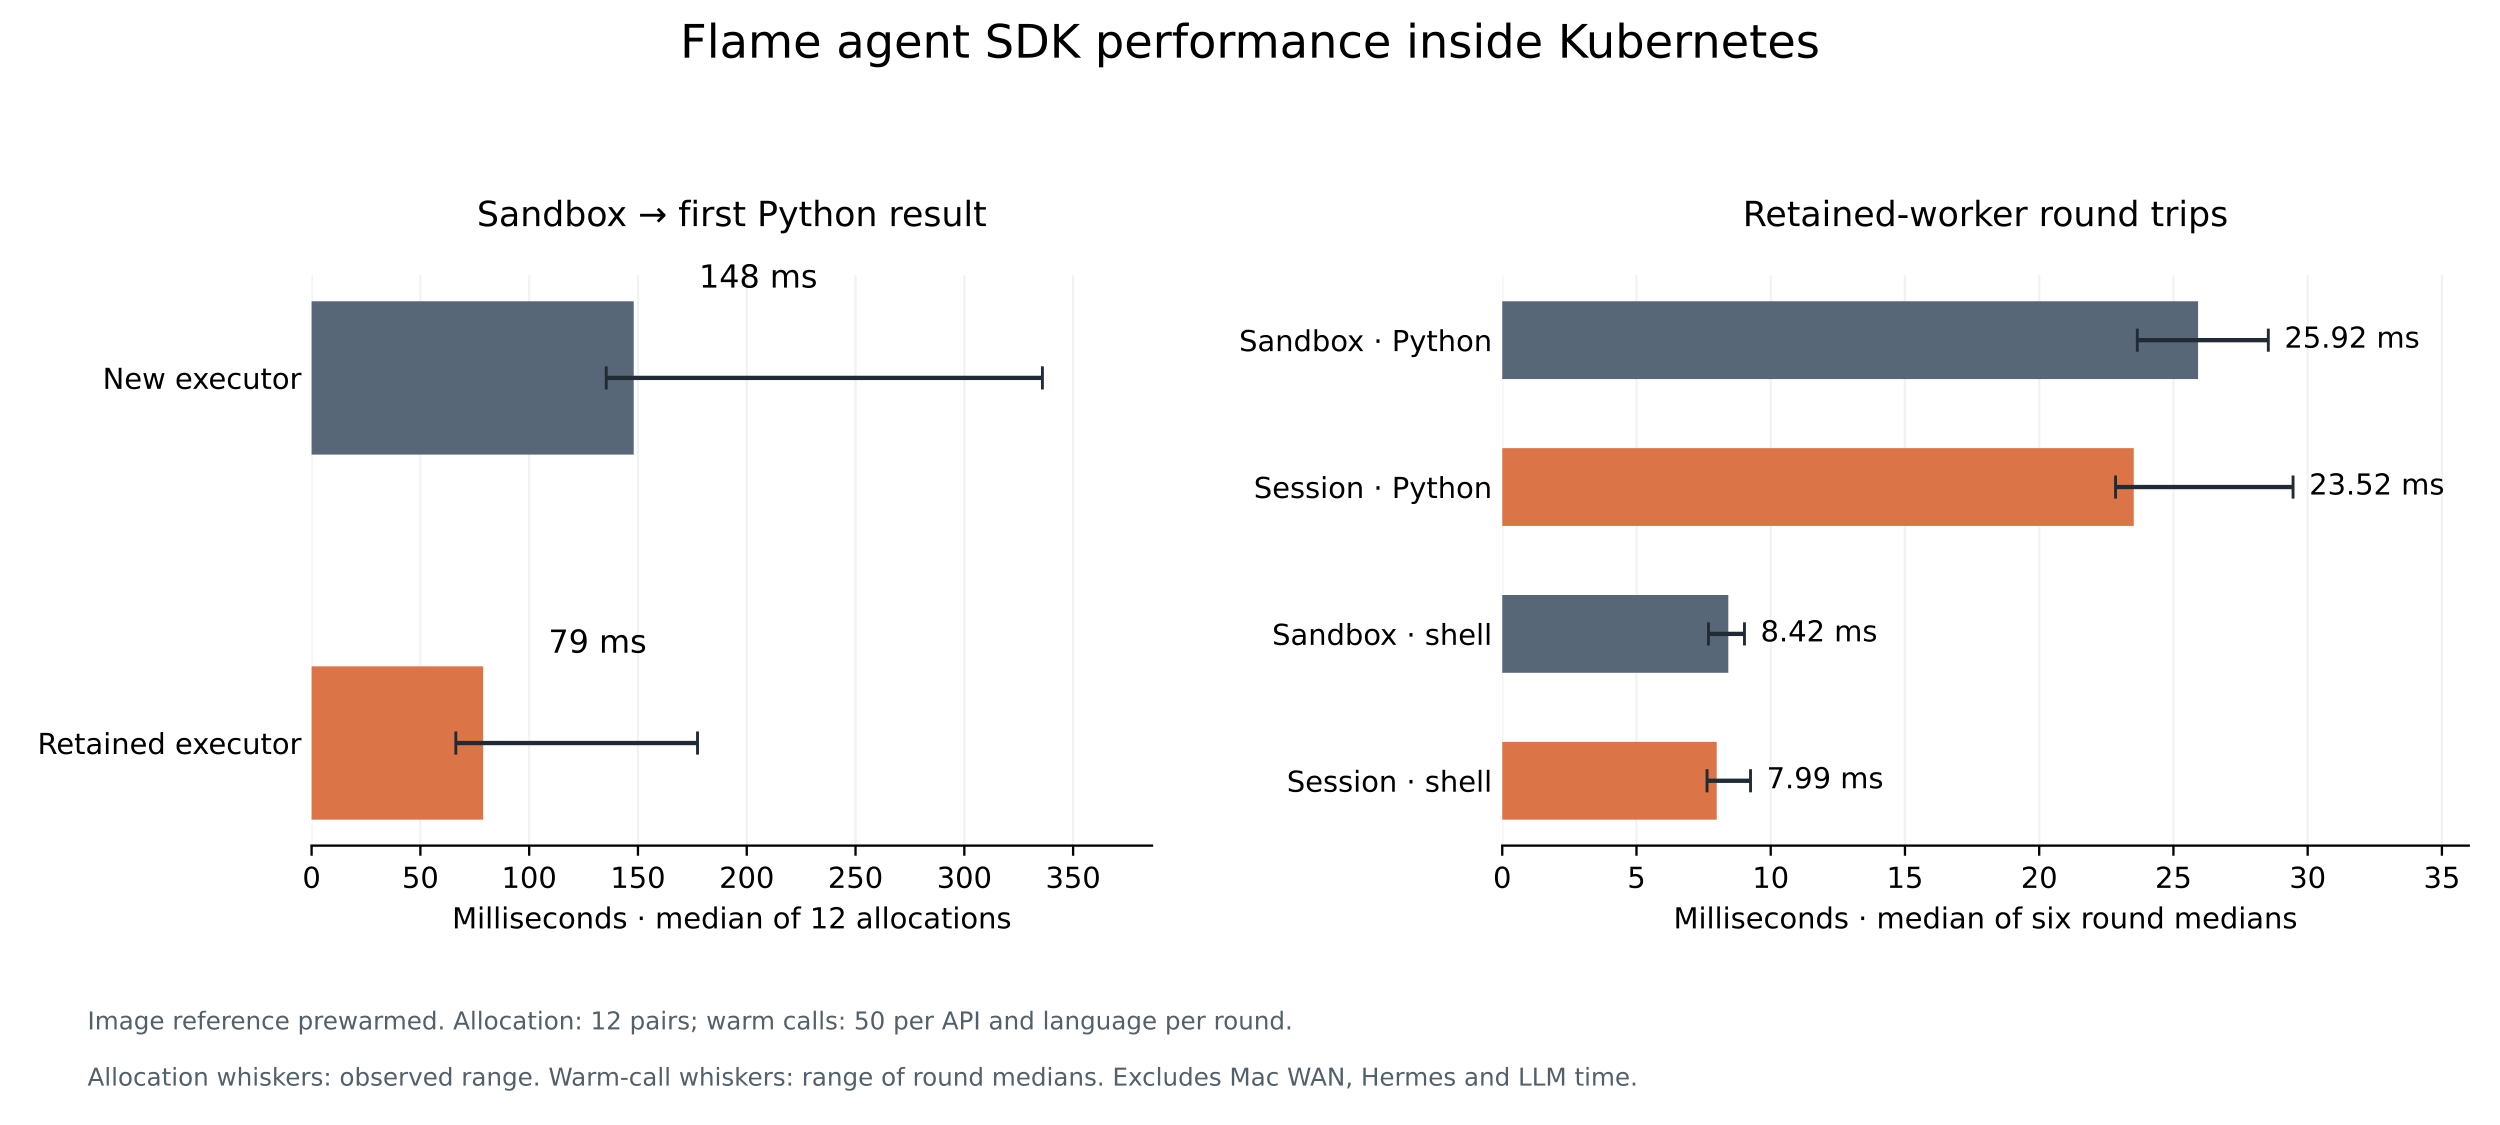
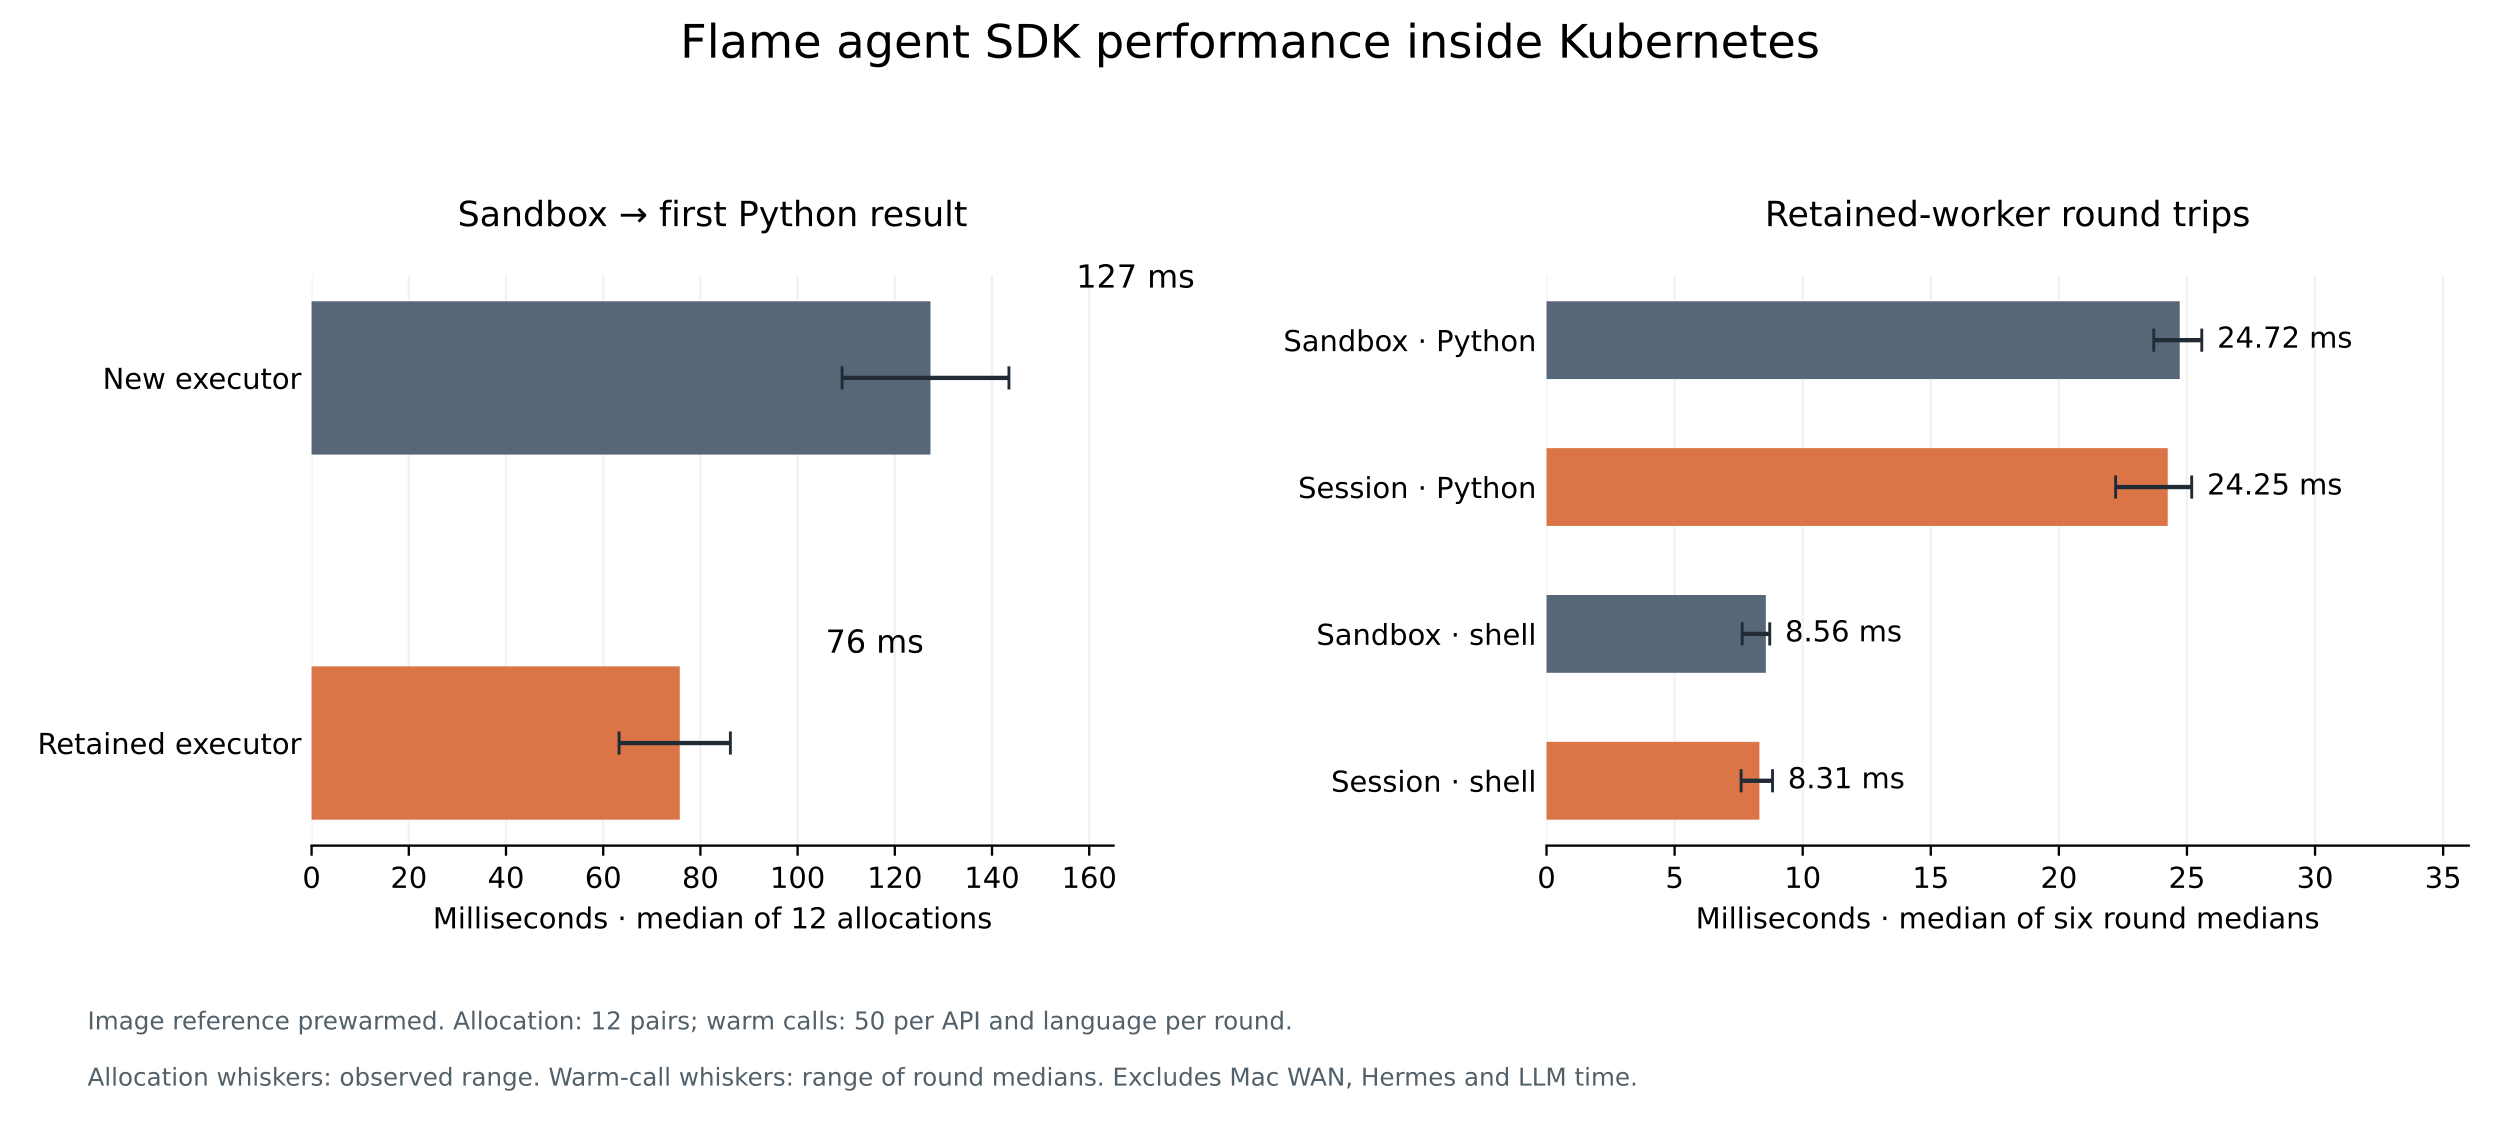
<svg xmlns="http://www.w3.org/2000/svg" xmlns:xlink="http://www.w3.org/1999/xlink" width="864pt" height="388.8pt" viewBox="0 0 864 388.8" version="1.1">
  <defs>
    <style type="text/css">*{stroke-linejoin: round; stroke-linecap: butt}</style>
  </defs>
  <g id="figure_1">
    <g id="patch_1">
      <path d="M 0 388.8 L 864 388.8 L 864 0 L 0 0 z " style="fill: #ffffff" />
    </g>
    <g id="axes_1">
      <g id="patch_2">
-         <path d="M 107.686 292.246 L 398.141 292.246 L 398.141 95.148 L 107.686 95.148 z " style="fill: #ffffff" />
+         <path d="M 107.686 292.246 L 384.835 292.246 L 384.835 95.148 L 107.686 95.148 z " style="fill: #ffffff" />
      </g>
      <g id="matplotlib.axis_1">
        <g id="xtick_1">
          <g id="line2d_1">
-             <path d="M 107.686 292.246 L 107.686 95.148 " clip-path="url(#pdb135469d0)" style="fill: none; stroke: #b0b0b0; stroke-opacity: 0.17; stroke-width: 0.8; stroke-linecap: square" />
+             <path d="M 107.686 292.246 L 107.686 95.148 " clip-path="url(#p417285e040)" style="fill: none; stroke: #b0b0b0; stroke-opacity: 0.17; stroke-width: 0.8; stroke-linecap: square" />
          </g>
          <g id="line2d_2">
            <defs>
-               <path id="mde0194347d" d="M 0 0 L 0 3.5 " style="stroke: #000000; stroke-width: 0.8" />
+               <path id="m74b680ae4b" d="M 0 0 L 0 3.5 " style="stroke: #000000; stroke-width: 0.8" />
            </defs>
            <g>
-               <use xlink:href="#mde0194347d" x="107.686" y="292.246" style="stroke: #000000; stroke-width: 0.8" />
+               <use xlink:href="#m74b680ae4b" x="107.686" y="292.246" style="stroke: #000000; stroke-width: 0.8" />
            </g>
          </g>
          <g id="text_1">
            <text style="font-size: 10px; font-family: 'DejaVu Sans', 'Bitstream Vera Sans', 'Computer Modern Sans Serif', 'Lucida Grande', 'Verdana', 'Geneva', 'Lucid', 'Arial', 'Helvetica', 'Avant Garde', sans-serif; text-anchor: middle" x="107.686" y="306.843" transform="rotate(-0 107.6863 306.8433)">0</text>
          </g>
        </g>
        <g id="xtick_2">
          <g id="line2d_3">
-             <path d="M 145.283 292.246 L 145.283 95.148 " clip-path="url(#pdb135469d0)" style="fill: none; stroke: #b0b0b0; stroke-opacity: 0.17; stroke-width: 0.8; stroke-linecap: square" />
+             <path d="M 141.28 292.246 L 141.28 95.148 " clip-path="url(#p417285e040)" style="fill: none; stroke: #b0b0b0; stroke-opacity: 0.17; stroke-width: 0.8; stroke-linecap: square" />
          </g>
          <g id="line2d_4">
            <g>
-               <use xlink:href="#mde0194347d" x="145.283" y="292.246" style="stroke: #000000; stroke-width: 0.8" />
+               <use xlink:href="#m74b680ae4b" x="141.28" y="292.246" style="stroke: #000000; stroke-width: 0.8" />
            </g>
          </g>
          <g id="text_2">
-             <text style="font-size: 10px; font-family: 'DejaVu Sans', 'Bitstream Vera Sans', 'Computer Modern Sans Serif', 'Lucida Grande', 'Verdana', 'Geneva', 'Lucid', 'Arial', 'Helvetica', 'Avant Garde', sans-serif; text-anchor: middle" x="145.283" y="306.843" transform="rotate(-0 145.2834 306.8433)">50</text>
+             <text style="font-size: 10px; font-family: 'DejaVu Sans', 'Bitstream Vera Sans', 'Computer Modern Sans Serif', 'Lucida Grande', 'Verdana', 'Geneva', 'Lucid', 'Arial', 'Helvetica', 'Avant Garde', sans-serif; text-anchor: middle" x="141.28" y="306.843" transform="rotate(-0 141.2798 306.8433)">20</text>
          </g>
        </g>
        <g id="xtick_3">
          <g id="line2d_5">
-             <path d="M 182.881 292.246 L 182.881 95.148 " clip-path="url(#pdb135469d0)" style="fill: none; stroke: #b0b0b0; stroke-opacity: 0.17; stroke-width: 0.8; stroke-linecap: square" />
+             <path d="M 174.873 292.246 L 174.873 95.148 " clip-path="url(#p417285e040)" style="fill: none; stroke: #b0b0b0; stroke-opacity: 0.17; stroke-width: 0.8; stroke-linecap: square" />
          </g>
          <g id="line2d_6">
            <g>
-               <use xlink:href="#mde0194347d" x="182.881" y="292.246" style="stroke: #000000; stroke-width: 0.8" />
+               <use xlink:href="#m74b680ae4b" x="174.873" y="292.246" style="stroke: #000000; stroke-width: 0.8" />
            </g>
          </g>
          <g id="text_3">
-             <text style="font-size: 10px; font-family: 'DejaVu Sans', 'Bitstream Vera Sans', 'Computer Modern Sans Serif', 'Lucida Grande', 'Verdana', 'Geneva', 'Lucid', 'Arial', 'Helvetica', 'Avant Garde', sans-serif; text-anchor: middle" x="182.881" y="306.843" transform="rotate(-0 182.8806 306.8433)">100</text>
+             <text style="font-size: 10px; font-family: 'DejaVu Sans', 'Bitstream Vera Sans', 'Computer Modern Sans Serif', 'Lucida Grande', 'Verdana', 'Geneva', 'Lucid', 'Arial', 'Helvetica', 'Avant Garde', sans-serif; text-anchor: middle" x="174.873" y="306.843" transform="rotate(-0 174.8733 306.8433)">40</text>
          </g>
        </g>
        <g id="xtick_4">
          <g id="line2d_7">
-             <path d="M 220.478 292.246 L 220.478 95.148 " clip-path="url(#pdb135469d0)" style="fill: none; stroke: #b0b0b0; stroke-opacity: 0.17; stroke-width: 0.8; stroke-linecap: square" />
+             <path d="M 208.467 292.246 L 208.467 95.148 " clip-path="url(#p417285e040)" style="fill: none; stroke: #b0b0b0; stroke-opacity: 0.17; stroke-width: 0.8; stroke-linecap: square" />
          </g>
          <g id="line2d_8">
            <g>
-               <use xlink:href="#mde0194347d" x="220.478" y="292.246" style="stroke: #000000; stroke-width: 0.8" />
+               <use xlink:href="#m74b680ae4b" x="208.467" y="292.246" style="stroke: #000000; stroke-width: 0.8" />
            </g>
          </g>
          <g id="text_4">
-             <text style="font-size: 10px; font-family: 'DejaVu Sans', 'Bitstream Vera Sans', 'Computer Modern Sans Serif', 'Lucida Grande', 'Verdana', 'Geneva', 'Lucid', 'Arial', 'Helvetica', 'Avant Garde', sans-serif; text-anchor: middle" x="220.478" y="306.843" transform="rotate(-0 220.4778 306.8433)">150</text>
+             <text style="font-size: 10px; font-family: 'DejaVu Sans', 'Bitstream Vera Sans', 'Computer Modern Sans Serif', 'Lucida Grande', 'Verdana', 'Geneva', 'Lucid', 'Arial', 'Helvetica', 'Avant Garde', sans-serif; text-anchor: middle" x="208.467" y="306.843" transform="rotate(-0 208.4668 306.8433)">60</text>
          </g>
        </g>
        <g id="xtick_5">
          <g id="line2d_9">
-             <path d="M 258.075 292.246 L 258.075 95.148 " clip-path="url(#pdb135469d0)" style="fill: none; stroke: #b0b0b0; stroke-opacity: 0.17; stroke-width: 0.8; stroke-linecap: square" />
+             <path d="M 242.06 292.246 L 242.06 95.148 " clip-path="url(#p417285e040)" style="fill: none; stroke: #b0b0b0; stroke-opacity: 0.17; stroke-width: 0.8; stroke-linecap: square" />
          </g>
          <g id="line2d_10">
            <g>
-               <use xlink:href="#mde0194347d" x="258.075" y="292.246" style="stroke: #000000; stroke-width: 0.8" />
+               <use xlink:href="#m74b680ae4b" x="242.06" y="292.246" style="stroke: #000000; stroke-width: 0.8" />
            </g>
          </g>
          <g id="text_5">
-             <text style="font-size: 10px; font-family: 'DejaVu Sans', 'Bitstream Vera Sans', 'Computer Modern Sans Serif', 'Lucida Grande', 'Verdana', 'Geneva', 'Lucid', 'Arial', 'Helvetica', 'Avant Garde', sans-serif; text-anchor: middle" x="258.075" y="306.843" transform="rotate(-0 258.075 306.8433)">200</text>
+             <text style="font-size: 10px; font-family: 'DejaVu Sans', 'Bitstream Vera Sans', 'Computer Modern Sans Serif', 'Lucida Grande', 'Verdana', 'Geneva', 'Lucid', 'Arial', 'Helvetica', 'Avant Garde', sans-serif; text-anchor: middle" x="242.06" y="306.843" transform="rotate(-0 242.0604 306.8433)">80</text>
          </g>
        </g>
        <g id="xtick_6">
          <g id="line2d_11">
-             <path d="M 295.672 292.246 L 295.672 95.148 " clip-path="url(#pdb135469d0)" style="fill: none; stroke: #b0b0b0; stroke-opacity: 0.17; stroke-width: 0.8; stroke-linecap: square" />
+             <path d="M 275.654 292.246 L 275.654 95.148 " clip-path="url(#p417285e040)" style="fill: none; stroke: #b0b0b0; stroke-opacity: 0.17; stroke-width: 0.8; stroke-linecap: square" />
          </g>
          <g id="line2d_12">
            <g>
-               <use xlink:href="#mde0194347d" x="295.672" y="292.246" style="stroke: #000000; stroke-width: 0.8" />
+               <use xlink:href="#m74b680ae4b" x="275.654" y="292.246" style="stroke: #000000; stroke-width: 0.8" />
            </g>
          </g>
          <g id="text_6">
-             <text style="font-size: 10px; font-family: 'DejaVu Sans', 'Bitstream Vera Sans', 'Computer Modern Sans Serif', 'Lucida Grande', 'Verdana', 'Geneva', 'Lucid', 'Arial', 'Helvetica', 'Avant Garde', sans-serif; text-anchor: middle" x="295.672" y="306.843" transform="rotate(-0 295.6722 306.8433)">250</text>
+             <text style="font-size: 10px; font-family: 'DejaVu Sans', 'Bitstream Vera Sans', 'Computer Modern Sans Serif', 'Lucida Grande', 'Verdana', 'Geneva', 'Lucid', 'Arial', 'Helvetica', 'Avant Garde', sans-serif; text-anchor: middle" x="275.654" y="306.843" transform="rotate(-0 275.6539 306.8433)">100</text>
          </g>
        </g>
        <g id="xtick_7">
          <g id="line2d_13">
-             <path d="M 333.269 292.246 L 333.269 95.148 " clip-path="url(#pdb135469d0)" style="fill: none; stroke: #b0b0b0; stroke-opacity: 0.17; stroke-width: 0.8; stroke-linecap: square" />
+             <path d="M 309.247 292.246 L 309.247 95.148 " clip-path="url(#p417285e040)" style="fill: none; stroke: #b0b0b0; stroke-opacity: 0.17; stroke-width: 0.8; stroke-linecap: square" />
          </g>
          <g id="line2d_14">
            <g>
-               <use xlink:href="#mde0194347d" x="333.269" y="292.246" style="stroke: #000000; stroke-width: 0.8" />
+               <use xlink:href="#m74b680ae4b" x="309.247" y="292.246" style="stroke: #000000; stroke-width: 0.8" />
            </g>
          </g>
          <g id="text_7">
-             <text style="font-size: 10px; font-family: 'DejaVu Sans', 'Bitstream Vera Sans', 'Computer Modern Sans Serif', 'Lucida Grande', 'Verdana', 'Geneva', 'Lucid', 'Arial', 'Helvetica', 'Avant Garde', sans-serif; text-anchor: middle" x="333.269" y="306.843" transform="rotate(-0 333.2694 306.8433)">300</text>
+             <text style="font-size: 10px; font-family: 'DejaVu Sans', 'Bitstream Vera Sans', 'Computer Modern Sans Serif', 'Lucida Grande', 'Verdana', 'Geneva', 'Lucid', 'Arial', 'Helvetica', 'Avant Garde', sans-serif; text-anchor: middle" x="309.247" y="306.843" transform="rotate(-0 309.2474 306.8433)">120</text>
          </g>
        </g>
        <g id="xtick_8">
          <g id="line2d_15">
-             <path d="M 370.867 292.246 L 370.867 95.148 " clip-path="url(#pdb135469d0)" style="fill: none; stroke: #b0b0b0; stroke-opacity: 0.17; stroke-width: 0.8; stroke-linecap: square" />
+             <path d="M 342.841 292.246 L 342.841 95.148 " clip-path="url(#p417285e040)" style="fill: none; stroke: #b0b0b0; stroke-opacity: 0.17; stroke-width: 0.8; stroke-linecap: square" />
          </g>
          <g id="line2d_16">
            <g>
-               <use xlink:href="#mde0194347d" x="370.867" y="292.246" style="stroke: #000000; stroke-width: 0.8" />
+               <use xlink:href="#m74b680ae4b" x="342.841" y="292.246" style="stroke: #000000; stroke-width: 0.8" />
            </g>
          </g>
          <g id="text_8">
-             <text style="font-size: 10px; font-family: 'DejaVu Sans', 'Bitstream Vera Sans', 'Computer Modern Sans Serif', 'Lucida Grande', 'Verdana', 'Geneva', 'Lucid', 'Arial', 'Helvetica', 'Avant Garde', sans-serif; text-anchor: middle" x="370.867" y="306.843" transform="rotate(-0 370.8666 306.8433)">350</text>
-           </g>
-         </g>
-         <g id="text_9">
-           <text style="font-size: 10px; font-family: 'DejaVu Sans', 'Bitstream Vera Sans', 'Computer Modern Sans Serif', 'Lucida Grande', 'Verdana', 'Geneva', 'Lucid', 'Arial', 'Helvetica', 'Avant Garde', sans-serif; text-anchor: middle" x="252.914" y="320.844" transform="rotate(-0 252.9136 320.8441)">Milliseconds · median of 12 allocations</text>
+             <text style="font-size: 10px; font-family: 'DejaVu Sans', 'Bitstream Vera Sans', 'Computer Modern Sans Serif', 'Lucida Grande', 'Verdana', 'Geneva', 'Lucid', 'Arial', 'Helvetica', 'Avant Garde', sans-serif; text-anchor: middle" x="342.841" y="306.843" transform="rotate(-0 342.841 306.8433)">140</text>
+           </g>
+         </g>
+         <g id="xtick_9">
+           <g id="line2d_17">
+             <path d="M 376.435 292.246 L 376.435 95.148 " clip-path="url(#p417285e040)" style="fill: none; stroke: #b0b0b0; stroke-opacity: 0.17; stroke-width: 0.8; stroke-linecap: square" />
+           </g>
+           <g id="line2d_18">
+             <g>
+               <use xlink:href="#m74b680ae4b" x="376.435" y="292.246" style="stroke: #000000; stroke-width: 0.8" />
+             </g>
+           </g>
+           <g id="text_9">
+             <text style="font-size: 10px; font-family: 'DejaVu Sans', 'Bitstream Vera Sans', 'Computer Modern Sans Serif', 'Lucida Grande', 'Verdana', 'Geneva', 'Lucid', 'Arial', 'Helvetica', 'Avant Garde', sans-serif; text-anchor: middle" x="376.435" y="306.843" transform="rotate(-0 376.4345 306.8433)">160</text>
+           </g>
+         </g>
+         <g id="text_10">
+           <text style="font-size: 10px; font-family: 'DejaVu Sans', 'Bitstream Vera Sans', 'Computer Modern Sans Serif', 'Lucida Grande', 'Verdana', 'Geneva', 'Lucid', 'Arial', 'Helvetica', 'Avant Garde', sans-serif; text-anchor: middle" x="246.261" y="320.844" transform="rotate(-0 246.2605 320.8441)">Milliseconds · median of 12 allocations</text>
        </g>
      </g>
      <g id="matplotlib.axis_2">
        <g id="ytick_1">
-           <g id="line2d_17" />
-           <g id="text_10">
+           <g id="line2d_19" />
+           <g id="text_11">
            <text style="font-size: 10px; font-family: 'DejaVu Sans', 'Bitstream Vera Sans', 'Computer Modern Sans Serif', 'Lucida Grande', 'Verdana', 'Geneva', 'Lucid', 'Arial', 'Helvetica', 'Avant Garde', sans-serif; text-anchor: end" x="104.186" y="134.404" transform="rotate(-0 104.1863 134.404)">New executor</text>
          </g>
        </g>
        <g id="ytick_2">
-           <g id="line2d_18" />
-           <g id="text_11">
+           <g id="line2d_20" />
+           <g id="text_12">
            <text style="font-size: 10px; font-family: 'DejaVu Sans', 'Bitstream Vera Sans', 'Computer Modern Sans Serif', 'Lucida Grande', 'Verdana', 'Geneva', 'Lucid', 'Arial', 'Helvetica', 'Avant Garde', sans-serif; text-anchor: end" x="104.186" y="260.587" transform="rotate(-0 104.1863 260.5874)">Retained executor</text>
          </g>
        </g>
      </g>
      <g id="patch_3">
-         <path d="M 107.686 104.107 L 219.015 104.107 L 219.015 157.104 L 107.686 157.104 z " clip-path="url(#pdb135469d0)" style="fill: #586777" />
+         <path d="M 107.686 104.107 L 321.57 104.107 L 321.57 157.104 L 107.686 157.104 z " clip-path="url(#p417285e040)" style="fill: #586777" />
      </g>
      <g id="patch_4">
-         <path d="M 107.686 230.29 L 166.983 230.29 L 166.983 283.287 L 107.686 283.287 z " clip-path="url(#pdb135469d0)" style="fill: #db7547" />
+         <path d="M 107.686 230.29 L 234.929 230.29 L 234.929 283.287 L 107.686 283.287 z " clip-path="url(#p417285e040)" style="fill: #db7547" />
      </g>
      <g id="LineCollection_1">
-         <path d="M 209.512 130.605 L 360.256 130.605 " clip-path="url(#pdb135469d0)" style="fill: none; stroke: #202b35; stroke-width: 1.5" />
-       </g>
-       <g id="line2d_19">
+         <path d="M 291.025 130.605 L 348.685 130.605 " clip-path="url(#p417285e040)" style="fill: none; stroke: #202b35; stroke-width: 1.5" />
+       </g>
+       <g id="line2d_21">
        <defs>
-           <path id="m8f91595b96" d="M 0 4 L 0 -4 " style="stroke: #202b35" />
+           <path id="m97907e8834" d="M 0 4 L 0 -4 " style="stroke: #202b35" />
        </defs>
-         <g clip-path="url(#pdb135469d0)">
-           <use xlink:href="#m8f91595b96" x="209.512" y="130.605" style="fill: #1f77b4; stroke: #202b35" />
-         </g>
-       </g>
-       <g id="line2d_20">
-         <g clip-path="url(#pdb135469d0)">
-           <use xlink:href="#m8f91595b96" x="360.256" y="130.605" style="fill: #1f77b4; stroke: #202b35" />
+         <g clip-path="url(#p417285e040)">
+           <use xlink:href="#m97907e8834" x="291.025" y="130.605" style="fill: #1f77b4; stroke: #202b35" />
+         </g>
+       </g>
+       <g id="line2d_22">
+         <g clip-path="url(#p417285e040)">
+           <use xlink:href="#m97907e8834" x="348.685" y="130.605" style="fill: #1f77b4; stroke: #202b35" />
        </g>
      </g>
      <g id="LineCollection_2">
-         <path d="M 157.532 256.788 L 241.063 256.788 " clip-path="url(#pdb135469d0)" style="fill: none; stroke: #202b35; stroke-width: 1.5" />
-       </g>
-       <g id="line2d_21">
-         <g clip-path="url(#pdb135469d0)">
-           <use xlink:href="#m8f91595b96" x="157.532" y="256.788" style="fill: #1f77b4; stroke: #202b35" />
-         </g>
-       </g>
-       <g id="line2d_22">
-         <g clip-path="url(#pdb135469d0)">
-           <use xlink:href="#m8f91595b96" x="241.063" y="256.788" style="fill: #1f77b4; stroke: #202b35" />
+         <path d="M 213.946 256.788 L 252.423 256.788 " clip-path="url(#p417285e040)" style="fill: none; stroke: #202b35; stroke-width: 1.5" />
+       </g>
+       <g id="line2d_23">
+         <g clip-path="url(#p417285e040)">
+           <use xlink:href="#m97907e8834" x="213.946" y="256.788" style="fill: #1f77b4; stroke: #202b35" />
+         </g>
+       </g>
+       <g id="line2d_24">
+         <g clip-path="url(#p417285e040)">
+           <use xlink:href="#m97907e8834" x="252.423" y="256.788" style="fill: #1f77b4; stroke: #202b35" />
        </g>
      </g>
      <g id="patch_5">
-         <path d="M 107.686 292.246 L 398.141 292.246 " style="fill: none; stroke: #000000; stroke-width: 0.8; stroke-linejoin: miter; stroke-linecap: square" />
-       </g>
-       <g id="text_12">
-         <text style="font-size: 11px; font-family: 'DejaVu Sans', 'Bitstream Vera Sans', 'Computer Modern Sans Serif', 'Lucida Grande', 'Verdana', 'Geneva', 'Lucid', 'Arial', 'Helvetica', 'Avant Garde', sans-serif; text-anchor: start" x="241.573" y="99.393" transform="rotate(-0 241.573 99.39319)">148 ms</text>
+         <path d="M 107.686 292.246 L 384.835 292.246 " style="fill: none; stroke: #000000; stroke-width: 0.8; stroke-linejoin: miter; stroke-linecap: square" />
      </g>
      <g id="text_13">
-         <text style="font-size: 11px; font-family: 'DejaVu Sans', 'Bitstream Vera Sans', 'Computer Modern Sans Serif', 'Lucida Grande', 'Verdana', 'Geneva', 'Lucid', 'Arial', 'Helvetica', 'Avant Garde', sans-serif; text-anchor: start" x="189.542" y="225.576" transform="rotate(-0 189.5417 225.5762)">79 ms</text>
+         <text style="font-size: 11px; font-family: 'DejaVu Sans', 'Bitstream Vera Sans', 'Computer Modern Sans Serif', 'Lucida Grande', 'Verdana', 'Geneva', 'Lucid', 'Arial', 'Helvetica', 'Avant Garde', sans-serif; text-anchor: start" x="371.961" y="99.393" transform="rotate(-0 371.9607 99.39319)">127 ms</text>
      </g>
      <g id="text_14">
-         <text style="font-size: 12px; font-family: 'DejaVu Sans', 'Bitstream Vera Sans', 'Computer Modern Sans Serif', 'Lucida Grande', 'Verdana', 'Geneva', 'Lucid', 'Arial', 'Helvetica', 'Avant Garde', sans-serif; text-anchor: middle" x="252.914" y="78.148" transform="rotate(-0 252.9136 78.14775)">Sandbox → first Python result</text>
+         <text style="font-size: 11px; font-family: 'DejaVu Sans', 'Bitstream Vera Sans', 'Computer Modern Sans Serif', 'Lucida Grande', 'Verdana', 'Geneva', 'Lucid', 'Arial', 'Helvetica', 'Avant Garde', sans-serif; text-anchor: start" x="285.319" y="225.576" transform="rotate(-0 285.3189 225.5762)">76 ms</text>
+       </g>
+       <g id="text_15">
+         <text style="font-size: 12px; font-family: 'DejaVu Sans', 'Bitstream Vera Sans', 'Computer Modern Sans Serif', 'Lucida Grande', 'Verdana', 'Geneva', 'Lucid', 'Arial', 'Helvetica', 'Avant Garde', sans-serif; text-anchor: middle" x="246.261" y="78.148" transform="rotate(-0 246.2605 78.14775)">Sandbox → first Python result</text>
      </g>
    </g>
    <g id="axes_2">
      <g id="patch_6">
-         <path d="M 519.177 292.246 L 853.2 292.246 L 853.2 95.148 L 519.177 95.148 z " style="fill: #ffffff" />
+         <path d="M 534.479 292.246 L 853.2 292.246 L 853.2 95.148 L 534.479 95.148 z " style="fill: #ffffff" />
      </g>
      <g id="matplotlib.axis_3">
-         <g id="xtick_9">
-           <g id="line2d_23">
-             <path d="M 519.177 292.246 L 519.177 95.148 " clip-path="url(#pdac286c27a)" style="fill: none; stroke: #b0b0b0; stroke-opacity: 0.17; stroke-width: 0.8; stroke-linecap: square" />
-           </g>
-           <g id="line2d_24">
-             <g>
-               <use xlink:href="#mde0194347d" x="519.177" y="292.246" style="stroke: #000000; stroke-width: 0.8" />
-             </g>
-           </g>
-           <g id="text_15">
-             <text style="font-size: 10px; font-family: 'DejaVu Sans', 'Bitstream Vera Sans', 'Computer Modern Sans Serif', 'Lucida Grande', 'Verdana', 'Geneva', 'Lucid', 'Arial', 'Helvetica', 'Avant Garde', sans-serif; text-anchor: middle" x="519.177" y="306.843" transform="rotate(-0 519.1772 306.8433)">0</text>
-           </g>
-         </g>
        <g id="xtick_10">
          <g id="line2d_25">
-             <path d="M 565.569 292.246 L 565.569 95.148 " clip-path="url(#pdac286c27a)" style="fill: none; stroke: #b0b0b0; stroke-opacity: 0.17; stroke-width: 0.8; stroke-linecap: square" />
+             <path d="M 534.479 292.246 L 534.479 95.148 " clip-path="url(#pfb6c0c34f4)" style="fill: none; stroke: #b0b0b0; stroke-opacity: 0.17; stroke-width: 0.8; stroke-linecap: square" />
          </g>
          <g id="line2d_26">
            <g>
-               <use xlink:href="#mde0194347d" x="565.569" y="292.246" style="stroke: #000000; stroke-width: 0.8" />
+               <use xlink:href="#m74b680ae4b" x="534.479" y="292.246" style="stroke: #000000; stroke-width: 0.8" />
            </g>
          </g>
          <g id="text_16">
-             <text style="font-size: 10px; font-family: 'DejaVu Sans', 'Bitstream Vera Sans', 'Computer Modern Sans Serif', 'Lucida Grande', 'Verdana', 'Geneva', 'Lucid', 'Arial', 'Helvetica', 'Avant Garde', sans-serif; text-anchor: middle" x="565.569" y="306.843" transform="rotate(-0 565.5692 306.8433)">5</text>
+             <text style="font-size: 10px; font-family: 'DejaVu Sans', 'Bitstream Vera Sans', 'Computer Modern Sans Serif', 'Lucida Grande', 'Verdana', 'Geneva', 'Lucid', 'Arial', 'Helvetica', 'Avant Garde', sans-serif; text-anchor: middle" x="534.479" y="306.843" transform="rotate(-0 534.4792 306.8433)">0</text>
          </g>
        </g>
        <g id="xtick_11">
          <g id="line2d_27">
-             <path d="M 611.961 292.246 L 611.961 95.148 " clip-path="url(#pdac286c27a)" style="fill: none; stroke: #b0b0b0; stroke-opacity: 0.17; stroke-width: 0.8; stroke-linecap: square" />
+             <path d="M 578.746 292.246 L 578.746 95.148 " clip-path="url(#pfb6c0c34f4)" style="fill: none; stroke: #b0b0b0; stroke-opacity: 0.17; stroke-width: 0.8; stroke-linecap: square" />
          </g>
          <g id="line2d_28">
            <g>
-               <use xlink:href="#mde0194347d" x="611.961" y="292.246" style="stroke: #000000; stroke-width: 0.8" />
+               <use xlink:href="#m74b680ae4b" x="578.746" y="292.246" style="stroke: #000000; stroke-width: 0.8" />
            </g>
          </g>
          <g id="text_17">
-             <text style="font-size: 10px; font-family: 'DejaVu Sans', 'Bitstream Vera Sans', 'Computer Modern Sans Serif', 'Lucida Grande', 'Verdana', 'Geneva', 'Lucid', 'Arial', 'Helvetica', 'Avant Garde', sans-serif; text-anchor: middle" x="611.961" y="306.843" transform="rotate(-0 611.9613 306.8433)">10</text>
+             <text style="font-size: 10px; font-family: 'DejaVu Sans', 'Bitstream Vera Sans', 'Computer Modern Sans Serif', 'Lucida Grande', 'Verdana', 'Geneva', 'Lucid', 'Arial', 'Helvetica', 'Avant Garde', sans-serif; text-anchor: middle" x="578.746" y="306.843" transform="rotate(-0 578.7459 306.8433)">5</text>
          </g>
        </g>
        <g id="xtick_12">
          <g id="line2d_29">
-             <path d="M 658.353 292.246 L 658.353 95.148 " clip-path="url(#pdac286c27a)" style="fill: none; stroke: #b0b0b0; stroke-opacity: 0.17; stroke-width: 0.8; stroke-linecap: square" />
+             <path d="M 623.013 292.246 L 623.013 95.148 " clip-path="url(#pfb6c0c34f4)" style="fill: none; stroke: #b0b0b0; stroke-opacity: 0.17; stroke-width: 0.8; stroke-linecap: square" />
          </g>
          <g id="line2d_30">
            <g>
-               <use xlink:href="#mde0194347d" x="658.353" y="292.246" style="stroke: #000000; stroke-width: 0.8" />
+               <use xlink:href="#m74b680ae4b" x="623.013" y="292.246" style="stroke: #000000; stroke-width: 0.8" />
            </g>
          </g>
          <g id="text_18">
-             <text style="font-size: 10px; font-family: 'DejaVu Sans', 'Bitstream Vera Sans', 'Computer Modern Sans Serif', 'Lucida Grande', 'Verdana', 'Geneva', 'Lucid', 'Arial', 'Helvetica', 'Avant Garde', sans-serif; text-anchor: middle" x="658.353" y="306.843" transform="rotate(-0 658.3533 306.8433)">15</text>
+             <text style="font-size: 10px; font-family: 'DejaVu Sans', 'Bitstream Vera Sans', 'Computer Modern Sans Serif', 'Lucida Grande', 'Verdana', 'Geneva', 'Lucid', 'Arial', 'Helvetica', 'Avant Garde', sans-serif; text-anchor: middle" x="623.013" y="306.843" transform="rotate(-0 623.0127 306.8433)">10</text>
          </g>
        </g>
        <g id="xtick_13">
          <g id="line2d_31">
-             <path d="M 704.745 292.246 L 704.745 95.148 " clip-path="url(#pdac286c27a)" style="fill: none; stroke: #b0b0b0; stroke-opacity: 0.17; stroke-width: 0.8; stroke-linecap: square" />
+             <path d="M 667.28 292.246 L 667.28 95.148 " clip-path="url(#pfb6c0c34f4)" style="fill: none; stroke: #b0b0b0; stroke-opacity: 0.17; stroke-width: 0.8; stroke-linecap: square" />
          </g>
          <g id="line2d_32">
            <g>
-               <use xlink:href="#mde0194347d" x="704.745" y="292.246" style="stroke: #000000; stroke-width: 0.8" />
+               <use xlink:href="#m74b680ae4b" x="667.28" y="292.246" style="stroke: #000000; stroke-width: 0.8" />
            </g>
          </g>
          <g id="text_19">
-             <text style="font-size: 10px; font-family: 'DejaVu Sans', 'Bitstream Vera Sans', 'Computer Modern Sans Serif', 'Lucida Grande', 'Verdana', 'Geneva', 'Lucid', 'Arial', 'Helvetica', 'Avant Garde', sans-serif; text-anchor: middle" x="704.745" y="306.843" transform="rotate(-0 704.7454 306.8433)">20</text>
+             <text style="font-size: 10px; font-family: 'DejaVu Sans', 'Bitstream Vera Sans', 'Computer Modern Sans Serif', 'Lucida Grande', 'Verdana', 'Geneva', 'Lucid', 'Arial', 'Helvetica', 'Avant Garde', sans-serif; text-anchor: middle" x="667.28" y="306.843" transform="rotate(-0 667.2795 306.8433)">15</text>
          </g>
        </g>
        <g id="xtick_14">
          <g id="line2d_33">
-             <path d="M 751.137 292.246 L 751.137 95.148 " clip-path="url(#pdac286c27a)" style="fill: none; stroke: #b0b0b0; stroke-opacity: 0.17; stroke-width: 0.8; stroke-linecap: square" />
+             <path d="M 711.546 292.246 L 711.546 95.148 " clip-path="url(#pfb6c0c34f4)" style="fill: none; stroke: #b0b0b0; stroke-opacity: 0.17; stroke-width: 0.8; stroke-linecap: square" />
          </g>
          <g id="line2d_34">
            <g>
-               <use xlink:href="#mde0194347d" x="751.137" y="292.246" style="stroke: #000000; stroke-width: 0.8" />
+               <use xlink:href="#m74b680ae4b" x="711.546" y="292.246" style="stroke: #000000; stroke-width: 0.8" />
            </g>
          </g>
          <g id="text_20">
-             <text style="font-size: 10px; font-family: 'DejaVu Sans', 'Bitstream Vera Sans', 'Computer Modern Sans Serif', 'Lucida Grande', 'Verdana', 'Geneva', 'Lucid', 'Arial', 'Helvetica', 'Avant Garde', sans-serif; text-anchor: middle" x="751.137" y="306.843" transform="rotate(-0 751.1375 306.8433)">25</text>
+             <text style="font-size: 10px; font-family: 'DejaVu Sans', 'Bitstream Vera Sans', 'Computer Modern Sans Serif', 'Lucida Grande', 'Verdana', 'Geneva', 'Lucid', 'Arial', 'Helvetica', 'Avant Garde', sans-serif; text-anchor: middle" x="711.546" y="306.843" transform="rotate(-0 711.5463 306.8433)">20</text>
          </g>
        </g>
        <g id="xtick_15">
          <g id="line2d_35">
-             <path d="M 797.53 292.246 L 797.53 95.148 " clip-path="url(#pdac286c27a)" style="fill: none; stroke: #b0b0b0; stroke-opacity: 0.17; stroke-width: 0.8; stroke-linecap: square" />
+             <path d="M 755.813 292.246 L 755.813 95.148 " clip-path="url(#pfb6c0c34f4)" style="fill: none; stroke: #b0b0b0; stroke-opacity: 0.17; stroke-width: 0.8; stroke-linecap: square" />
          </g>
          <g id="line2d_36">
            <g>
-               <use xlink:href="#mde0194347d" x="797.53" y="292.246" style="stroke: #000000; stroke-width: 0.8" />
+               <use xlink:href="#m74b680ae4b" x="755.813" y="292.246" style="stroke: #000000; stroke-width: 0.8" />
            </g>
          </g>
          <g id="text_21">
-             <text style="font-size: 10px; font-family: 'DejaVu Sans', 'Bitstream Vera Sans', 'Computer Modern Sans Serif', 'Lucida Grande', 'Verdana', 'Geneva', 'Lucid', 'Arial', 'Helvetica', 'Avant Garde', sans-serif; text-anchor: middle" x="797.53" y="306.843" transform="rotate(-0 797.5295 306.8433)">30</text>
+             <text style="font-size: 10px; font-family: 'DejaVu Sans', 'Bitstream Vera Sans', 'Computer Modern Sans Serif', 'Lucida Grande', 'Verdana', 'Geneva', 'Lucid', 'Arial', 'Helvetica', 'Avant Garde', sans-serif; text-anchor: middle" x="755.813" y="306.843" transform="rotate(-0 755.8131 306.8433)">25</text>
          </g>
        </g>
        <g id="xtick_16">
          <g id="line2d_37">
-             <path d="M 843.922 292.246 L 843.922 95.148 " clip-path="url(#pdac286c27a)" style="fill: none; stroke: #b0b0b0; stroke-opacity: 0.17; stroke-width: 0.8; stroke-linecap: square" />
+             <path d="M 800.08 292.246 L 800.08 95.148 " clip-path="url(#pfb6c0c34f4)" style="fill: none; stroke: #b0b0b0; stroke-opacity: 0.17; stroke-width: 0.8; stroke-linecap: square" />
          </g>
          <g id="line2d_38">
            <g>
-               <use xlink:href="#mde0194347d" x="843.922" y="292.246" style="stroke: #000000; stroke-width: 0.8" />
+               <use xlink:href="#m74b680ae4b" x="800.08" y="292.246" style="stroke: #000000; stroke-width: 0.8" />
            </g>
          </g>
          <g id="text_22">
-             <text style="font-size: 10px; font-family: 'DejaVu Sans', 'Bitstream Vera Sans', 'Computer Modern Sans Serif', 'Lucida Grande', 'Verdana', 'Geneva', 'Lucid', 'Arial', 'Helvetica', 'Avant Garde', sans-serif; text-anchor: middle" x="843.922" y="306.843" transform="rotate(-0 843.9216 306.8433)">35</text>
-           </g>
-         </g>
-         <g id="text_23">
-           <text style="font-size: 10px; font-family: 'DejaVu Sans', 'Bitstream Vera Sans', 'Computer Modern Sans Serif', 'Lucida Grande', 'Verdana', 'Geneva', 'Lucid', 'Arial', 'Helvetica', 'Avant Garde', sans-serif; text-anchor: middle" x="686.189" y="320.844" transform="rotate(-0 686.1886 320.8441)">Milliseconds · median of six round medians</text>
+             <text style="font-size: 10px; font-family: 'DejaVu Sans', 'Bitstream Vera Sans', 'Computer Modern Sans Serif', 'Lucida Grande', 'Verdana', 'Geneva', 'Lucid', 'Arial', 'Helvetica', 'Avant Garde', sans-serif; text-anchor: middle" x="800.08" y="306.843" transform="rotate(-0 800.0799 306.8433)">30</text>
+           </g>
+         </g>
+         <g id="xtick_17">
+           <g id="line2d_39">
+             <path d="M 844.347 292.246 L 844.347 95.148 " clip-path="url(#pfb6c0c34f4)" style="fill: none; stroke: #b0b0b0; stroke-opacity: 0.17; stroke-width: 0.8; stroke-linecap: square" />
+           </g>
+           <g id="line2d_40">
+             <g>
+               <use xlink:href="#m74b680ae4b" x="844.347" y="292.246" style="stroke: #000000; stroke-width: 0.8" />
+             </g>
+           </g>
+           <g id="text_23">
+             <text style="font-size: 10px; font-family: 'DejaVu Sans', 'Bitstream Vera Sans', 'Computer Modern Sans Serif', 'Lucida Grande', 'Verdana', 'Geneva', 'Lucid', 'Arial', 'Helvetica', 'Avant Garde', sans-serif; text-anchor: middle" x="844.347" y="306.843" transform="rotate(-0 844.3466 306.8433)">35</text>
+           </g>
+         </g>
+         <g id="text_24">
+           <text style="font-size: 10px; font-family: 'DejaVu Sans', 'Bitstream Vera Sans', 'Computer Modern Sans Serif', 'Lucida Grande', 'Verdana', 'Geneva', 'Lucid', 'Arial', 'Helvetica', 'Avant Garde', sans-serif; text-anchor: middle" x="693.84" y="320.844" transform="rotate(-0 693.8396 320.8441)">Milliseconds · median of six round medians</text>
        </g>
      </g>
      <g id="matplotlib.axis_4">
        <g id="ytick_3">
-           <g id="line2d_39" />
-           <g id="text_24">
-             <text style="font-size: 10px; font-family: 'DejaVu Sans', 'Bitstream Vera Sans', 'Computer Modern Sans Serif', 'Lucida Grande', 'Verdana', 'Geneva', 'Lucid', 'Arial', 'Helvetica', 'Avant Garde', sans-serif; text-anchor: end" x="515.677" y="121.357" transform="rotate(-0 515.6772 121.3571)">Sandbox · Python</text>
+           <g id="line2d_41" />
+           <g id="text_25">
+             <text style="font-size: 10px; font-family: 'DejaVu Sans', 'Bitstream Vera Sans', 'Computer Modern Sans Serif', 'Lucida Grande', 'Verdana', 'Geneva', 'Lucid', 'Arial', 'Helvetica', 'Avant Garde', sans-serif; text-anchor: end" x="530.979" y="121.357" transform="rotate(-0 530.9792 121.3571)">Sandbox · Python</text>
          </g>
        </g>
        <g id="ytick_4">
-           <g id="line2d_40" />
-           <g id="text_25">
-             <text style="font-size: 10px; font-family: 'DejaVu Sans', 'Bitstream Vera Sans', 'Computer Modern Sans Serif', 'Lucida Grande', 'Verdana', 'Geneva', 'Lucid', 'Arial', 'Helvetica', 'Avant Garde', sans-serif; text-anchor: end" x="515.677" y="172.116" transform="rotate(-0 515.6772 172.1163)">Session · Python</text>
+           <g id="line2d_42" />
+           <g id="text_26">
+             <text style="font-size: 10px; font-family: 'DejaVu Sans', 'Bitstream Vera Sans', 'Computer Modern Sans Serif', 'Lucida Grande', 'Verdana', 'Geneva', 'Lucid', 'Arial', 'Helvetica', 'Avant Garde', sans-serif; text-anchor: end" x="530.979" y="172.116" transform="rotate(-0 530.9792 172.1163)">Session · Python</text>
          </g>
        </g>
        <g id="ytick_5">
-           <g id="line2d_41" />
-           <g id="text_26">
-             <text style="font-size: 10px; font-family: 'DejaVu Sans', 'Bitstream Vera Sans', 'Computer Modern Sans Serif', 'Lucida Grande', 'Verdana', 'Geneva', 'Lucid', 'Arial', 'Helvetica', 'Avant Garde', sans-serif; text-anchor: end" x="515.677" y="222.876" transform="rotate(-0 515.6772 222.8755)">Sandbox · shell</text>
+           <g id="line2d_43" />
+           <g id="text_27">
+             <text style="font-size: 10px; font-family: 'DejaVu Sans', 'Bitstream Vera Sans', 'Computer Modern Sans Serif', 'Lucida Grande', 'Verdana', 'Geneva', 'Lucid', 'Arial', 'Helvetica', 'Avant Garde', sans-serif; text-anchor: end" x="530.979" y="222.876" transform="rotate(-0 530.9792 222.8755)">Sandbox · shell</text>
          </g>
        </g>
        <g id="ytick_6">
-           <g id="line2d_42" />
-           <g id="text_27">
-             <text style="font-size: 10px; font-family: 'DejaVu Sans', 'Bitstream Vera Sans', 'Computer Modern Sans Serif', 'Lucida Grande', 'Verdana', 'Geneva', 'Lucid', 'Arial', 'Helvetica', 'Avant Garde', sans-serif; text-anchor: end" x="515.677" y="273.635" transform="rotate(-0 515.6772 273.6347)">Session · shell</text>
+           <g id="line2d_44" />
+           <g id="text_28">
+             <text style="font-size: 10px; font-family: 'DejaVu Sans', 'Bitstream Vera Sans', 'Computer Modern Sans Serif', 'Lucida Grande', 'Verdana', 'Geneva', 'Lucid', 'Arial', 'Helvetica', 'Avant Garde', sans-serif; text-anchor: end" x="530.979" y="273.635" transform="rotate(-0 530.9792 273.6347)">Session · shell</text>
          </g>
        </g>
      </g>
      <g id="patch_7">
-         <path d="M 519.177 104.107 L 759.659 104.107 L 759.659 131.009 L 519.177 131.009 z " clip-path="url(#pdac286c27a)" style="fill: #586777" />
+         <path d="M 534.479 104.107 L 753.321 104.107 L 753.321 131.009 L 534.479 131.009 z " clip-path="url(#pfb6c0c34f4)" style="fill: #586777" />
      </g>
      <g id="patch_8">
-         <path d="M 519.177 154.866 L 737.422 154.866 L 737.422 181.768 L 519.177 181.768 z " clip-path="url(#pdac286c27a)" style="fill: #db7547" />
+         <path d="M 534.479 154.866 L 749.171 154.866 L 749.171 181.768 L 534.479 181.768 z " clip-path="url(#pfb6c0c34f4)" style="fill: #db7547" />
      </g>
      <g id="patch_9">
-         <path d="M 519.177 205.625 L 597.305 205.625 L 597.305 232.527 L 519.177 232.527 z " clip-path="url(#pdac286c27a)" style="fill: #586777" />
+         <path d="M 534.479 205.625 L 610.271 205.625 L 610.271 232.527 L 534.479 232.527 z " clip-path="url(#pfb6c0c34f4)" style="fill: #586777" />
      </g>
      <g id="patch_10">
-         <path d="M 519.177 256.384 L 593.304 256.384 L 593.304 283.287 L 519.177 283.287 z " clip-path="url(#pdac286c27a)" style="fill: #db7547" />
+         <path d="M 534.479 256.384 L 608.056 256.384 L 608.056 283.287 L 534.479 283.287 z " clip-path="url(#pfb6c0c34f4)" style="fill: #db7547" />
      </g>
      <g id="LineCollection_3">
-         <path d="M 738.645 117.558 L 783.929 117.558 " clip-path="url(#pdac286c27a)" style="fill: none; stroke: #202b35; stroke-width: 1.5" />
-       </g>
-       <g id="line2d_43">
-         <g clip-path="url(#pdac286c27a)">
-           <use xlink:href="#m8f91595b96" x="738.645" y="117.558" style="fill: #1f77b4; stroke: #202b35" />
-         </g>
-       </g>
-       <g id="line2d_44">
-         <g clip-path="url(#pdac286c27a)">
-           <use xlink:href="#m8f91595b96" x="783.929" y="117.558" style="fill: #1f77b4; stroke: #202b35" />
+         <path d="M 744.339 117.558 L 760.934 117.558 " clip-path="url(#pfb6c0c34f4)" style="fill: none; stroke: #202b35; stroke-width: 1.5" />
+       </g>
+       <g id="line2d_45">
+         <g clip-path="url(#pfb6c0c34f4)">
+           <use xlink:href="#m97907e8834" x="744.339" y="117.558" style="fill: #1f77b4; stroke: #202b35" />
+         </g>
+       </g>
+       <g id="line2d_46">
+         <g clip-path="url(#pfb6c0c34f4)">
+           <use xlink:href="#m97907e8834" x="760.934" y="117.558" style="fill: #1f77b4; stroke: #202b35" />
        </g>
      </g>
      <g id="LineCollection_4">
-         <path d="M 731.137 168.317 L 792.481 168.317 " clip-path="url(#pdac286c27a)" style="fill: none; stroke: #202b35; stroke-width: 1.5" />
-       </g>
-       <g id="line2d_45">
-         <g clip-path="url(#pdac286c27a)">
-           <use xlink:href="#m8f91595b96" x="731.137" y="168.317" style="fill: #1f77b4; stroke: #202b35" />
-         </g>
-       </g>
-       <g id="line2d_46">
-         <g clip-path="url(#pdac286c27a)">
-           <use xlink:href="#m8f91595b96" x="792.481" y="168.317" style="fill: #1f77b4; stroke: #202b35" />
+         <path d="M 731.156 168.317 L 757.449 168.317 " clip-path="url(#pfb6c0c34f4)" style="fill: none; stroke: #202b35; stroke-width: 1.5" />
+       </g>
+       <g id="line2d_47">
+         <g clip-path="url(#pfb6c0c34f4)">
+           <use xlink:href="#m97907e8834" x="731.156" y="168.317" style="fill: #1f77b4; stroke: #202b35" />
+         </g>
+       </g>
+       <g id="line2d_48">
+         <g clip-path="url(#pfb6c0c34f4)">
+           <use xlink:href="#m97907e8834" x="757.449" y="168.317" style="fill: #1f77b4; stroke: #202b35" />
        </g>
      </g>
      <g id="LineCollection_5">
-         <path d="M 590.449 219.076 L 602.888 219.076 " clip-path="url(#pdac286c27a)" style="fill: none; stroke: #202b35; stroke-width: 1.5" />
-       </g>
-       <g id="line2d_47">
-         <g clip-path="url(#pdac286c27a)">
-           <use xlink:href="#m8f91595b96" x="590.449" y="219.076" style="fill: #1f77b4; stroke: #202b35" />
-         </g>
-       </g>
-       <g id="line2d_48">
-         <g clip-path="url(#pdac286c27a)">
-           <use xlink:href="#m8f91595b96" x="602.888" y="219.076" style="fill: #1f77b4; stroke: #202b35" />
+         <path d="M 602.104 219.076 L 611.619 219.076 " clip-path="url(#pfb6c0c34f4)" style="fill: none; stroke: #202b35; stroke-width: 1.5" />
+       </g>
+       <g id="line2d_49">
+         <g clip-path="url(#pfb6c0c34f4)">
+           <use xlink:href="#m97907e8834" x="602.104" y="219.076" style="fill: #1f77b4; stroke: #202b35" />
+         </g>
+       </g>
+       <g id="line2d_50">
+         <g clip-path="url(#pfb6c0c34f4)">
+           <use xlink:href="#m97907e8834" x="611.619" y="219.076" style="fill: #1f77b4; stroke: #202b35" />
        </g>
      </g>
      <g id="LineCollection_6">
-         <path d="M 589.948 269.835 L 604.984 269.835 " clip-path="url(#pdac286c27a)" style="fill: none; stroke: #202b35; stroke-width: 1.5" />
-       </g>
-       <g id="line2d_49">
-         <g clip-path="url(#pdac286c27a)">
-           <use xlink:href="#m8f91595b96" x="589.948" y="269.835" style="fill: #1f77b4; stroke: #202b35" />
-         </g>
-       </g>
-       <g id="line2d_50">
-         <g clip-path="url(#pdac286c27a)">
-           <use xlink:href="#m8f91595b96" x="604.984" y="269.835" style="fill: #1f77b4; stroke: #202b35" />
+         <path d="M 601.727 269.835 L 612.586 269.835 " clip-path="url(#pfb6c0c34f4)" style="fill: none; stroke: #202b35; stroke-width: 1.5" />
+       </g>
+       <g id="line2d_51">
+         <g clip-path="url(#pfb6c0c34f4)">
+           <use xlink:href="#m97907e8834" x="601.727" y="269.835" style="fill: #1f77b4; stroke: #202b35" />
+         </g>
+       </g>
+       <g id="line2d_52">
+         <g clip-path="url(#pfb6c0c34f4)">
+           <use xlink:href="#m97907e8834" x="612.586" y="269.835" style="fill: #1f77b4; stroke: #202b35" />
        </g>
      </g>
      <g id="patch_11">
-         <path d="M 519.177 292.246 L 853.2 292.246 " style="fill: none; stroke: #000000; stroke-width: 0.8; stroke-linejoin: miter; stroke-linecap: square" />
-       </g>
-       <g id="text_28">
-         <text style="font-size: 10px; font-family: 'DejaVu Sans', 'Bitstream Vera Sans', 'Computer Modern Sans Serif', 'Lucida Grande', 'Verdana', 'Geneva', 'Lucid', 'Arial', 'Helvetica', 'Avant Garde', sans-serif; text-anchor: start" x="789.496" y="120.156" transform="rotate(-0 789.4958 120.1556)">25.92 ms</text>
+         <path d="M 534.479 292.246 L 853.2 292.246 " style="fill: none; stroke: #000000; stroke-width: 0.8; stroke-linejoin: miter; stroke-linecap: square" />
      </g>
      <g id="text_29">
-         <text style="font-size: 10px; font-family: 'DejaVu Sans', 'Bitstream Vera Sans', 'Computer Modern Sans Serif', 'Lucida Grande', 'Verdana', 'Geneva', 'Lucid', 'Arial', 'Helvetica', 'Avant Garde', sans-serif; text-anchor: start" x="798.048" y="170.915" transform="rotate(-0 798.048 170.9148)">23.52 ms</text>
+         <text style="font-size: 10px; font-family: 'DejaVu Sans', 'Bitstream Vera Sans', 'Computer Modern Sans Serif', 'Lucida Grande', 'Verdana', 'Geneva', 'Lucid', 'Arial', 'Helvetica', 'Avant Garde', sans-serif; text-anchor: start" x="766.246" y="120.156" transform="rotate(-0 766.2465 120.1556)">24.72 ms</text>
      </g>
      <g id="text_30">
-         <text style="font-size: 10px; font-family: 'DejaVu Sans', 'Bitstream Vera Sans', 'Computer Modern Sans Serif', 'Lucida Grande', 'Verdana', 'Geneva', 'Lucid', 'Arial', 'Helvetica', 'Avant Garde', sans-serif; text-anchor: start" x="608.455" y="221.674" transform="rotate(-0 608.4548 221.674)">8.42 ms</text>
+         <text style="font-size: 10px; font-family: 'DejaVu Sans', 'Bitstream Vera Sans', 'Computer Modern Sans Serif', 'Lucida Grande', 'Verdana', 'Geneva', 'Lucid', 'Arial', 'Helvetica', 'Avant Garde', sans-serif; text-anchor: start" x="762.761" y="170.915" transform="rotate(-0 762.761 170.9148)">24.25 ms</text>
      </g>
      <g id="text_31">
-         <text style="font-size: 10px; font-family: 'DejaVu Sans', 'Bitstream Vera Sans', 'Computer Modern Sans Serif', 'Lucida Grande', 'Verdana', 'Geneva', 'Lucid', 'Arial', 'Helvetica', 'Avant Garde', sans-serif; text-anchor: start" x="610.551" y="272.433" transform="rotate(-0 610.5508 272.4331)">7.99 ms</text>
+         <text style="font-size: 10px; font-family: 'DejaVu Sans', 'Bitstream Vera Sans', 'Computer Modern Sans Serif', 'Lucida Grande', 'Verdana', 'Geneva', 'Lucid', 'Arial', 'Helvetica', 'Avant Garde', sans-serif; text-anchor: start" x="616.931" y="221.674" transform="rotate(-0 616.9312 221.674)">8.56 ms</text>
      </g>
      <g id="text_32">
-         <text style="font-size: 12px; font-family: 'DejaVu Sans', 'Bitstream Vera Sans', 'Computer Modern Sans Serif', 'Lucida Grande', 'Verdana', 'Geneva', 'Lucid', 'Arial', 'Helvetica', 'Avant Garde', sans-serif; text-anchor: middle" x="686.189" y="78.148" transform="rotate(-0 686.1886 78.14775)">Retained-worker round trips</text>
-       </g>
-     </g>
-     <g id="text_33">
+         <text style="font-size: 10px; font-family: 'DejaVu Sans', 'Bitstream Vera Sans', 'Computer Modern Sans Serif', 'Lucida Grande', 'Verdana', 'Geneva', 'Lucid', 'Arial', 'Helvetica', 'Avant Garde', sans-serif; text-anchor: start" x="617.898" y="272.433" transform="rotate(-0 617.8977 272.4331)">8.31 ms</text>
+       </g>
+       <g id="text_33">
+         <text style="font-size: 12px; font-family: 'DejaVu Sans', 'Bitstream Vera Sans', 'Computer Modern Sans Serif', 'Lucida Grande', 'Verdana', 'Geneva', 'Lucid', 'Arial', 'Helvetica', 'Avant Garde', sans-serif; text-anchor: middle" x="693.84" y="78.148" transform="rotate(-0 693.8396 78.14775)">Retained-worker round trips</text>
+       </g>
+     </g>
+     <g id="text_34">
      <text style="font-size: 16px; font-family: 'DejaVu Sans', 'Bitstream Vera Sans', 'Computer Modern Sans Serif', 'Lucida Grande', 'Verdana', 'Geneva', 'Lucid', 'Arial', 'Helvetica', 'Avant Garde', sans-serif; text-anchor: middle" x="432" y="19.933" transform="rotate(-0 432 19.9335)">Flame agent SDK performance inside Kubernetes</text>
    </g>
-     <g id="text_34">
+     <g id="text_35">
      <text style="font-size: 8.5px; font-family: 'DejaVu Sans', 'Bitstream Vera Sans', 'Computer Modern Sans Serif', 'Lucida Grande', 'Verdana', 'Geneva', 'Lucid', 'Arial', 'Helvetica', 'Avant Garde', sans-serif; text-anchor: start; fill: #52606a" x="30.24" y="355.752" transform="rotate(-0 30.24 355.752)">Image reference prewarmed. Allocation: 12 pairs; warm calls: 50 per API and language per round.</text>
    </g>
-     <g id="text_35">
+     <g id="text_36">
      <text style="font-size: 8.5px; font-family: 'DejaVu Sans', 'Bitstream Vera Sans', 'Computer Modern Sans Serif', 'Lucida Grande', 'Verdana', 'Geneva', 'Lucid', 'Arial', 'Helvetica', 'Avant Garde', sans-serif; text-anchor: start; fill: #52606a" x="30.24" y="375.192" transform="rotate(-0 30.24 375.192)">Allocation whiskers: observed range. Warm-call whiskers: range of round medians. Excludes Mac WAN, Hermes and LLM time.</text>
    </g>
  </g>
  <defs>
-     <clipPath id="pdb135469d0">
-       <rect x="107.686" y="95.148" width="290.455" height="197.098" />
+     <clipPath id="p417285e040">
+       <rect x="107.686" y="95.148" width="277.149" height="197.098" />
    </clipPath>
-     <clipPath id="pdac286c27a">
-       <rect x="519.177" y="95.148" width="334.023" height="197.098" />
+     <clipPath id="pfb6c0c34f4">
+       <rect x="534.479" y="95.148" width="318.721" height="197.098" />
    </clipPath>
  </defs>
</svg>
